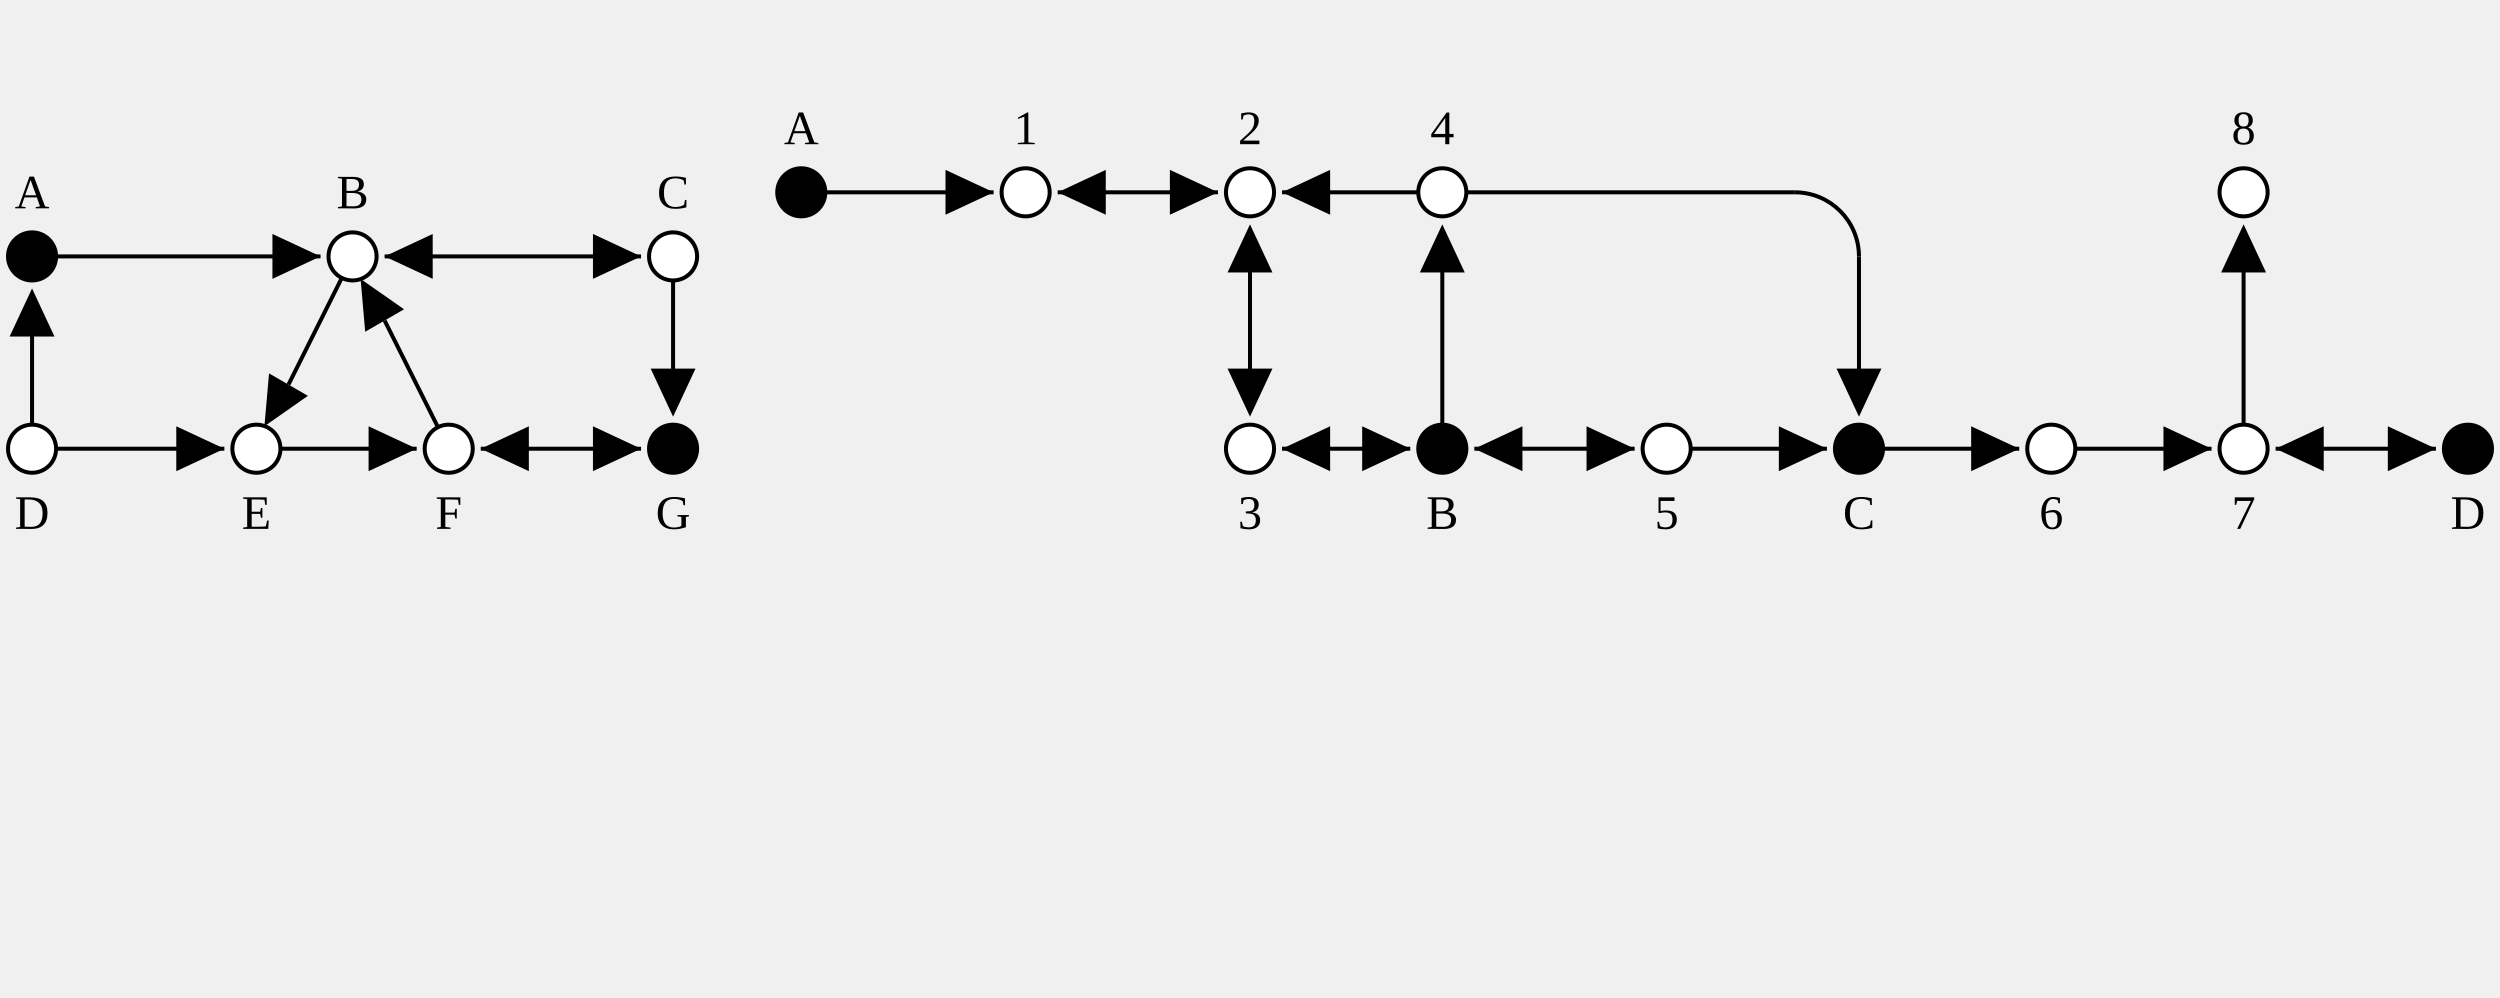
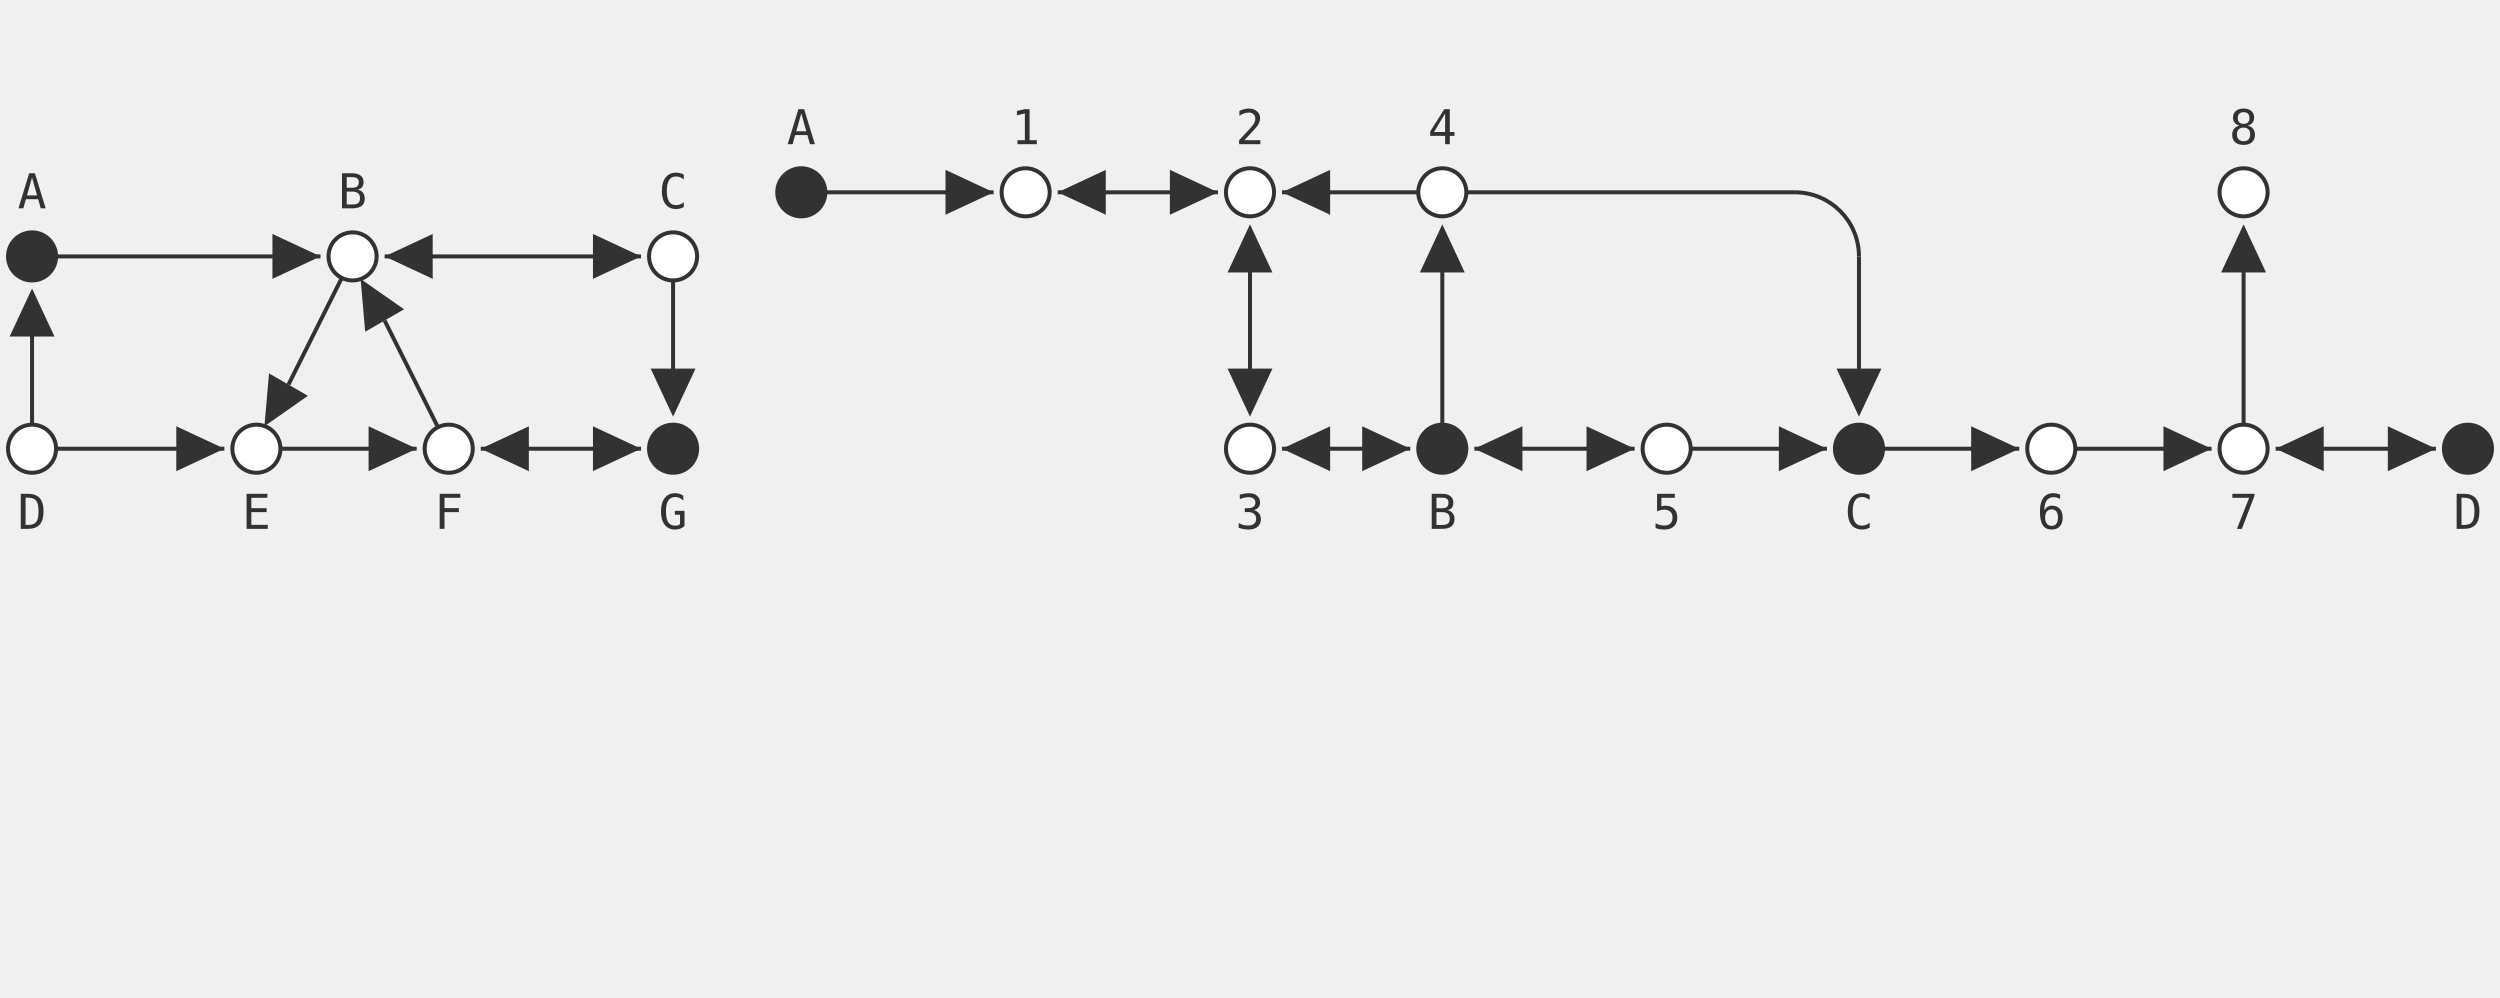
- <svg xmlns="http://www.w3.org/2000/svg" class="diagram" version="1.1" height="249" width="624">
+ <svg xmlns="http://www.w3.org/2000/svg" class="diagram" version="1.1" height="249" width="624" font-family="Menlo,Lucida Console,monospace">
+   <style type="text/css">
+      svg { color: #323232; }
+    @media (prefers-color-scheme: dark) {
+      svg { color: #C8C8C8; }
+ </style>
  <g transform="translate(8,16)">
    <path d="M 192,32 L 240,32" fill="none" stroke="currentColor" />
    <path d="M 256,32 L 296,32" fill="none" stroke="currentColor" />
    <path d="M 312,32 L 352,32" fill="none" stroke="currentColor" />
    <path d="M 352,32 L 440,32" fill="none" stroke="currentColor" />
    <path d="M 0,48 L 72,48" fill="none" stroke="currentColor" />
    <path d="M 88,48 L 152,48" fill="none" stroke="currentColor" />
    <path d="M 0,96 L 48,96" fill="none" stroke="currentColor" />
    <path d="M 56,96 L 96,96" fill="none" stroke="currentColor" />
    <path d="M 112,96 L 152,96" fill="none" stroke="currentColor" />
    <path d="M 312,96 L 344,96" fill="none" stroke="currentColor" />
    <path d="M 360,96 L 400,96" fill="none" stroke="currentColor" />
    <path d="M 408,96 L 448,96" fill="none" stroke="currentColor" />
    <path d="M 456,96 L 496,96" fill="none" stroke="currentColor" />
    <path d="M 504,96 L 544,96" fill="none" stroke="currentColor" />
    <path d="M 560,96 L 600,96" fill="none" stroke="currentColor" />
    <path d="M 0,64 L 0,96" fill="none" stroke="currentColor" />
    <path d="M 160,48 L 160,80" fill="none" stroke="currentColor" />
    <path d="M 304,48 L 304,80" fill="none" stroke="currentColor" />
    <path d="M 352,48 L 352,96" fill="none" stroke="currentColor" />
    <path d="M 456,48 L 456,80" fill="none" stroke="currentColor" />
    <path d="M 552,48 L 552,96" fill="none" stroke="currentColor" />
    <path d="M 64,80 L 80,48" fill="none" stroke="currentColor" />
    <path d="M 88,64 L 104,96" fill="none" stroke="currentColor" />
    <polygon points="8,64 -4,58.4 -4,69.6" fill="currentColor" transform="rotate(270, 0, 64)" />
    <polygon points="48,96 36,90.4 36,101.6" fill="currentColor" transform="rotate(0, 48, 96)" />
    <polygon points="76,80 64,74.4 64,85.6" fill="currentColor" transform="rotate(120, 64, 80)" />
    <polygon points="72,48 60,42.4 60,53.6" fill="currentColor" transform="rotate(0, 72, 48)" />
    <polygon points="88,48 76,42.4 76,53.6" fill="currentColor" transform="rotate(180, 88, 48)" />
    <polygon points="100,64 88,58.4 88,69.6" fill="currentColor" transform="rotate(240, 88, 64)" />
    <polygon points="96,96 84,90.4 84,101.6" fill="currentColor" transform="rotate(0, 96, 96)" />
    <polygon points="112,96 100,90.4 100,101.6" fill="currentColor" transform="rotate(180, 112, 96)" />
    <polygon points="152,48 140,42.4 140,53.6" fill="currentColor" transform="rotate(0, 152, 48)" />
    <polygon points="152,96 140,90.4 140,101.6" fill="currentColor" transform="rotate(0, 152, 96)" />
    <polygon points="168,80 156,74.4 156,85.6" fill="currentColor" transform="rotate(90, 160, 80)" />
    <polygon points="240,32 228,26.4 228,37.6" fill="currentColor" transform="rotate(0, 240, 32)" />
    <polygon points="256,32 244,26.4 244,37.6" fill="currentColor" transform="rotate(180, 256, 32)" />
    <polygon points="296,32 284,26.4 284,37.6" fill="currentColor" transform="rotate(0, 296, 32)" />
    <polygon points="312,48 300,42.4 300,53.6" fill="currentColor" transform="rotate(270, 304, 48)" />
    <polygon points="312,80 300,74.4 300,85.6" fill="currentColor" transform="rotate(90, 304, 80)" />
    <polygon points="312,32 300,26.4 300,37.6" fill="currentColor" transform="rotate(180, 312, 32)" />
    <polygon points="312,96 300,90.4 300,101.6" fill="currentColor" transform="rotate(180, 312, 96)" />
    <polygon points="344,96 332,90.4 332,101.6" fill="currentColor" transform="rotate(0, 344, 96)" />
    <polygon points="360,48 348,42.4 348,53.6" fill="currentColor" transform="rotate(270, 352, 48)" />
    <polygon points="360,96 348,90.4 348,101.6" fill="currentColor" transform="rotate(180, 360, 96)" />
    <polygon points="400,96 388,90.4 388,101.6" fill="currentColor" transform="rotate(0, 400, 96)" />
    <polygon points="448,96 436,90.4 436,101.6" fill="currentColor" transform="rotate(0, 448, 96)" />
    <polygon points="464,80 452,74.4 452,85.6" fill="currentColor" transform="rotate(90, 456, 80)" />
    <polygon points="496,96 484,90.4 484,101.6" fill="currentColor" transform="rotate(0, 496, 96)" />
    <polygon points="544,96 532,90.4 532,101.6" fill="currentColor" transform="rotate(0, 544, 96)" />
    <polygon points="560,48 548,42.4 548,53.6" fill="currentColor" transform="rotate(270, 552, 48)" />
    <polygon points="560,96 548,90.4 548,101.6" fill="currentColor" transform="rotate(180, 560, 96)" />
    <polygon points="600,96 588,90.4 588,101.6" fill="currentColor" transform="rotate(0, 600, 96)" />
    <path d="M 440,32 A 16,16 0 0,1 456,48" fill="none" stroke="currentColor" />
    <circle cx="0" cy="48" r="6" stroke="currentColor" fill="currentColor" />
    <circle cx="0" cy="96" r="6" stroke="currentColor" fill="#fff" />
    <circle cx="56" cy="96" r="6" stroke="currentColor" fill="#fff" />
    <circle cx="80" cy="48" r="6" stroke="currentColor" fill="#fff" />
    <circle cx="104" cy="96" r="6" stroke="currentColor" fill="#fff" />
    <circle cx="160" cy="48" r="6" stroke="currentColor" fill="#fff" />
    <circle cx="160" cy="96" r="6" stroke="currentColor" fill="currentColor" />
    <circle cx="192" cy="32" r="6" stroke="currentColor" fill="currentColor" />
    <circle cx="248" cy="32" r="6" stroke="currentColor" fill="#fff" />
    <circle cx="304" cy="32" r="6" stroke="currentColor" fill="#fff" />
    <circle cx="304" cy="96" r="6" stroke="currentColor" fill="#fff" />
    <circle cx="352" cy="32" r="6" stroke="currentColor" fill="#fff" />
    <circle cx="352" cy="96" r="6" stroke="currentColor" fill="currentColor" />
    <circle cx="408" cy="96" r="6" stroke="currentColor" fill="#fff" />
    <circle cx="456" cy="96" r="6" stroke="currentColor" fill="currentColor" />
    <circle cx="504" cy="96" r="6" stroke="currentColor" fill="#fff" />
    <circle cx="552" cy="32" r="6" stroke="currentColor" fill="#fff" />
    <circle cx="552" cy="96" r="6" stroke="currentColor" fill="#fff" />
    <circle cx="608" cy="96" r="6" stroke="currentColor" fill="currentColor" />
    <text text-anchor="middle" x="0" y="36" fill="currentColor" style="font-size:1em">A</text>
    <text text-anchor="middle" x="0" y="116" fill="currentColor" style="font-size:1em">D</text>
    <text text-anchor="middle" x="56" y="116" fill="currentColor" style="font-size:1em">E</text>
    <text text-anchor="middle" x="80" y="36" fill="currentColor" style="font-size:1em">B</text>
    <text text-anchor="middle" x="104" y="116" fill="currentColor" style="font-size:1em">F</text>
    <text text-anchor="middle" x="160" y="36" fill="currentColor" style="font-size:1em">C</text>
    <text text-anchor="middle" x="160" y="116" fill="currentColor" style="font-size:1em">G</text>
    <text text-anchor="middle" x="192" y="20" fill="currentColor" style="font-size:1em">A</text>
    <text text-anchor="middle" x="248" y="20" fill="currentColor" style="font-size:1em">1</text>
    <text text-anchor="middle" x="304" y="20" fill="currentColor" style="font-size:1em">2</text>
    <text text-anchor="middle" x="304" y="116" fill="currentColor" style="font-size:1em">3</text>
    <text text-anchor="middle" x="352" y="20" fill="currentColor" style="font-size:1em">4</text>
    <text text-anchor="middle" x="352" y="116" fill="currentColor" style="font-size:1em">B</text>
    <text text-anchor="middle" x="408" y="116" fill="currentColor" style="font-size:1em">5</text>
    <text text-anchor="middle" x="456" y="116" fill="currentColor" style="font-size:1em">C</text>
    <text text-anchor="middle" x="504" y="116" fill="currentColor" style="font-size:1em">6</text>
    <text text-anchor="middle" x="552" y="20" fill="currentColor" style="font-size:1em">8</text>
    <text text-anchor="middle" x="552" y="116" fill="currentColor" style="font-size:1em">7</text>
    <text text-anchor="middle" x="608" y="116" fill="currentColor" style="font-size:1em">D</text>
  </g>
</svg>
